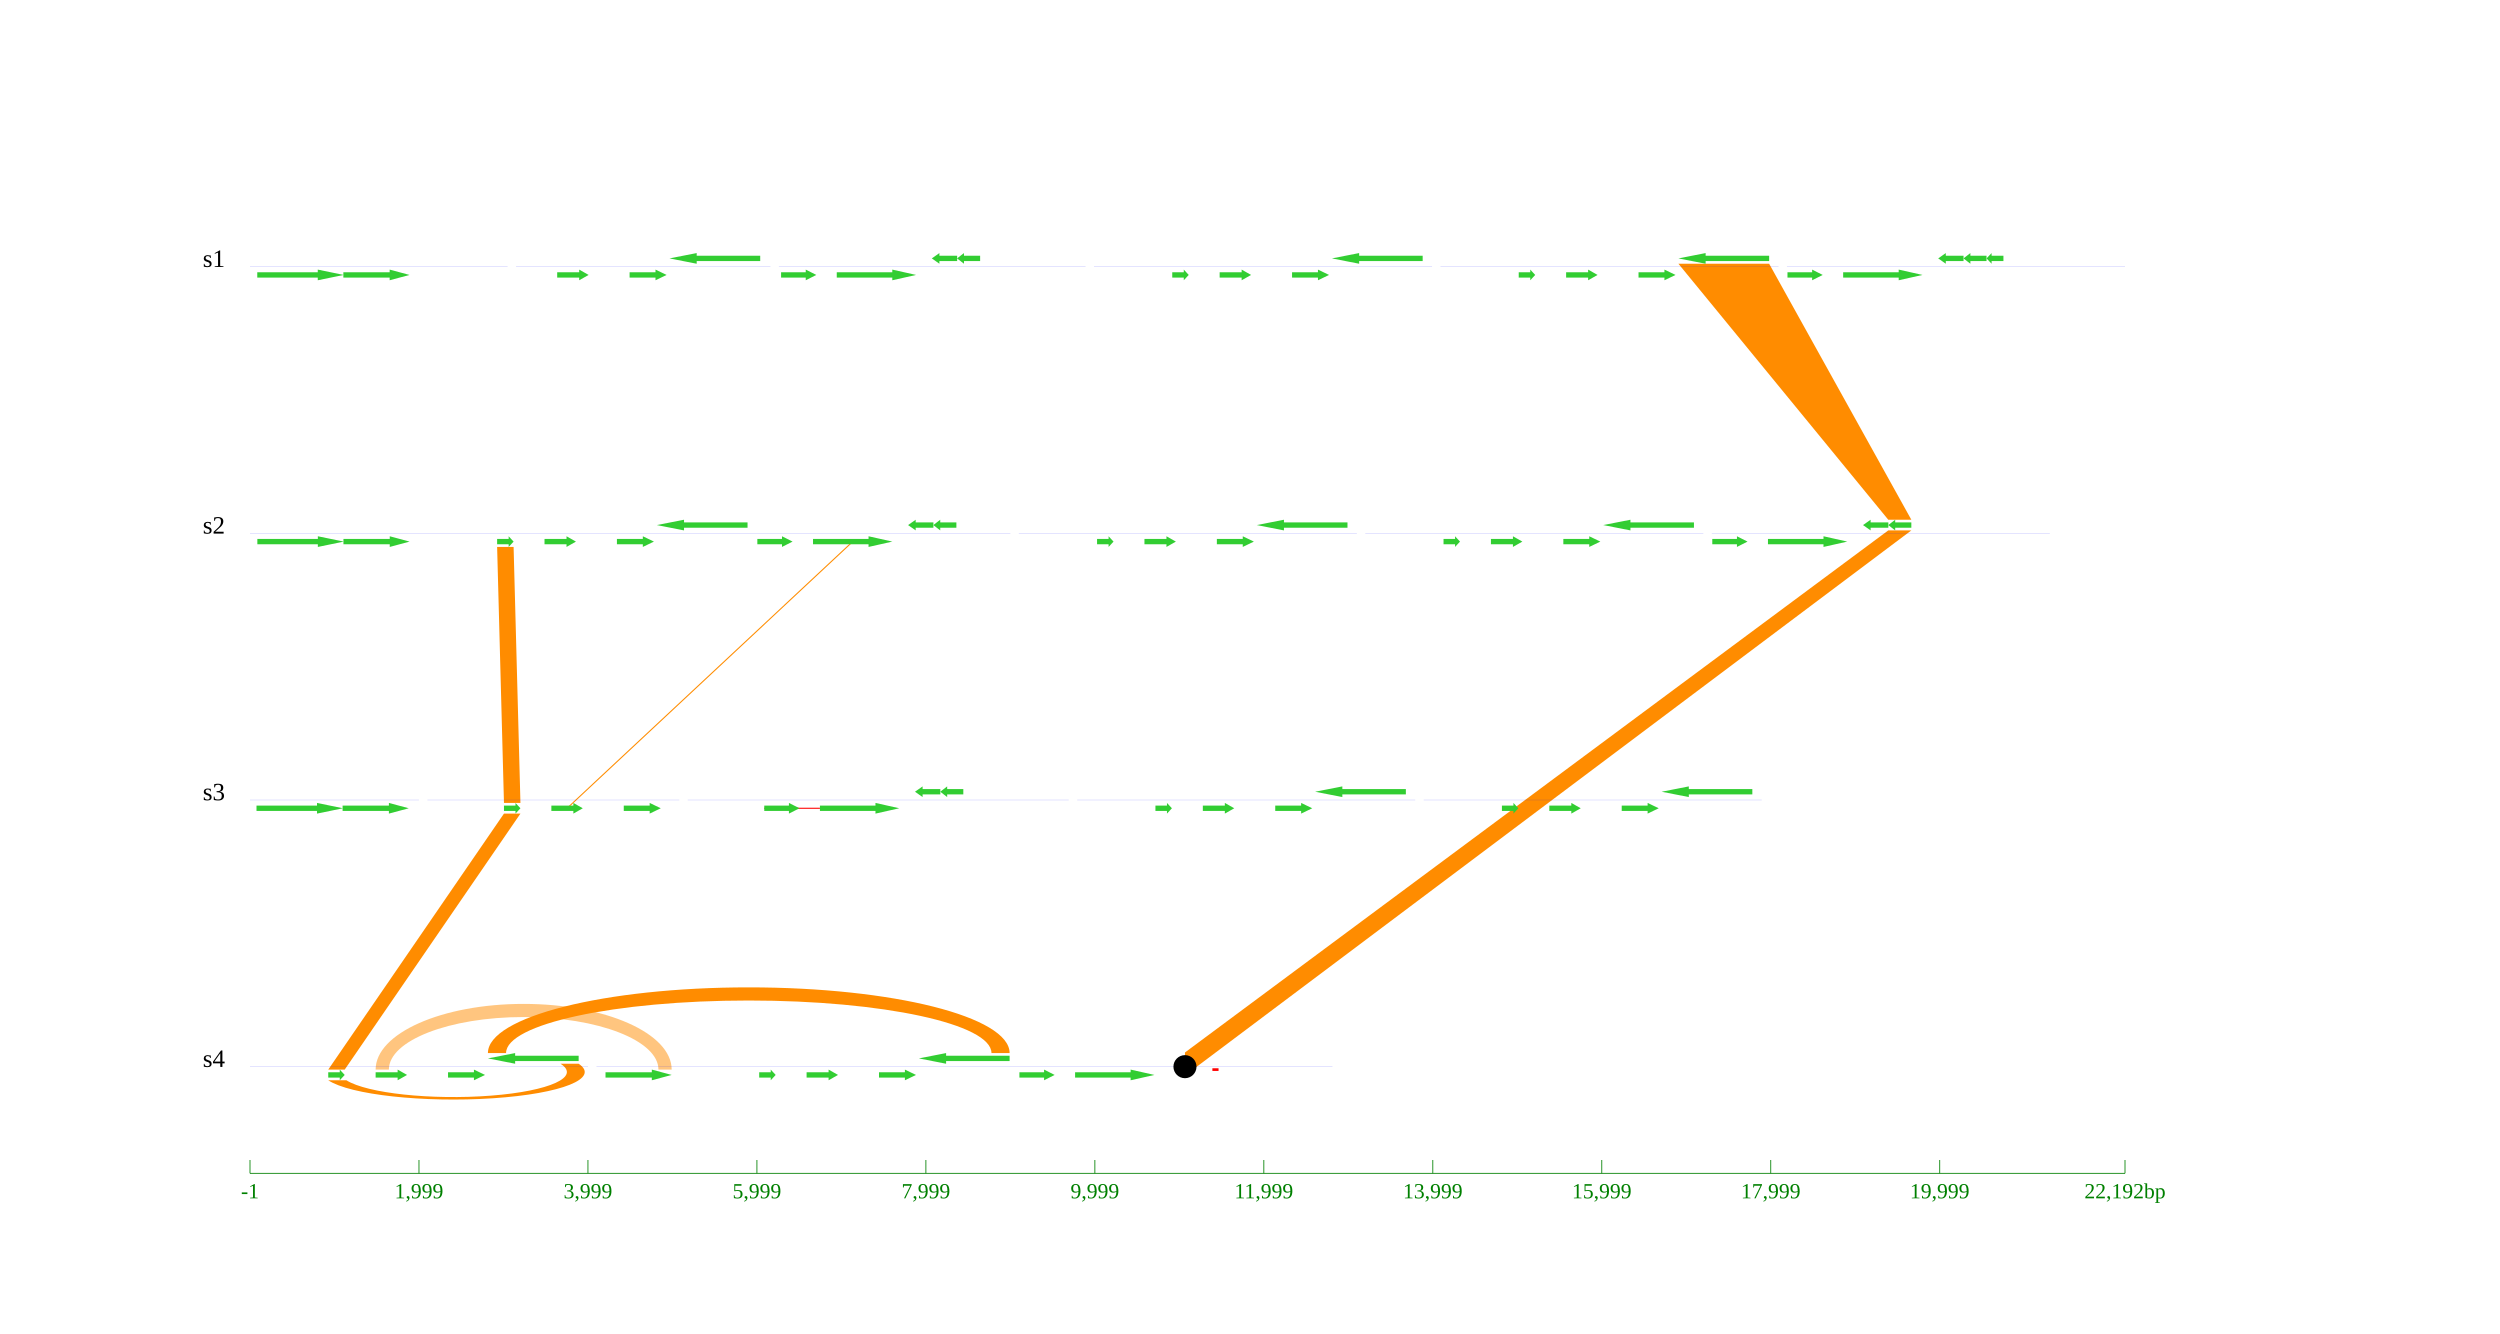
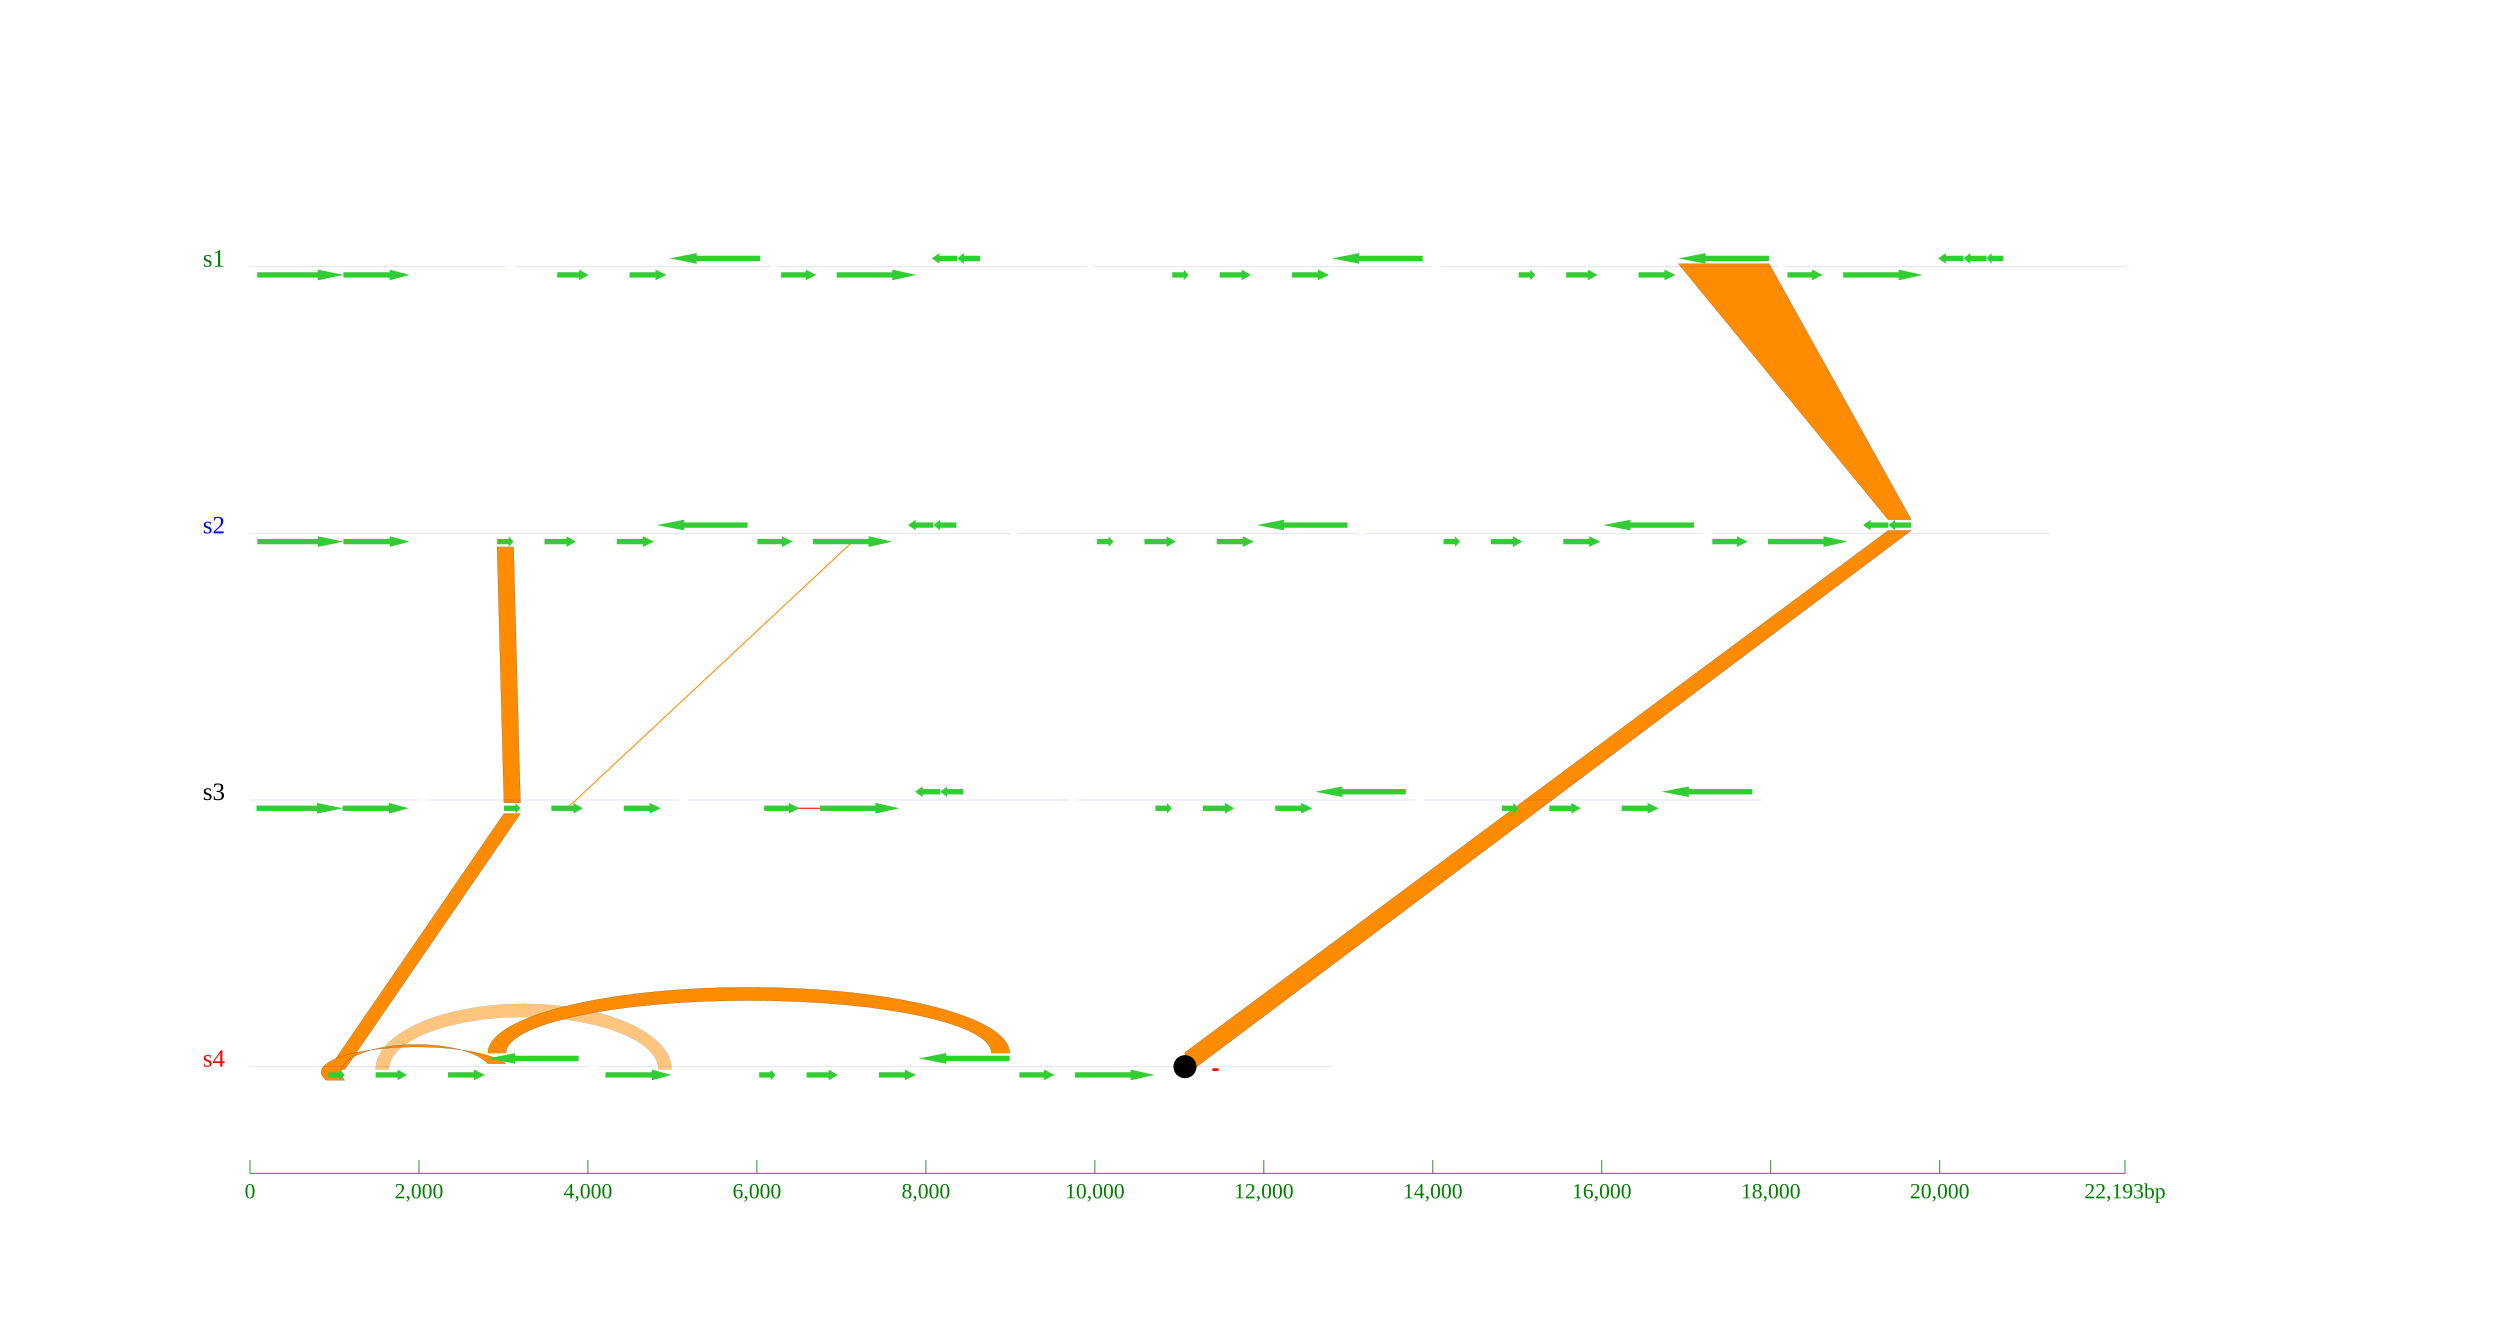
<svg xmlns="http://www.w3.org/2000/svg" version="1.1" width="1500" height="800" style="background-color:white;">
-   <text x="135" y="160.16" font-size="15px" fill="black" text-anchor="end">s1</text>
-   <text x="135" y="320.16" font-size="15px" fill="black" text-anchor="end">s2</text>
-   <text x="135" y="480.16" font-size="15px" fill="black" text-anchor="end">s3</text>
-   <text x="135" y="640.16" font-size="15px" fill="black" text-anchor="end">s4</text>
+   <text x="135" y="160" font-size="15px" fill="green" text-anchor="end" alignment-baseline="middle">s1</text>
+   <text x="135" y="320" font-size="15px" fill="blue" text-anchor="end" alignment-baseline="middle">s2</text>
+   <text x="135" y="480" font-size="15px" fill="black" text-anchor="end" alignment-baseline="middle">s3</text>
+   <text x="135" y="640" font-size="15px" fill="red" text-anchor="end" alignment-baseline="middle">s4</text>
  <line x1="150" y1="704" x2="1275" y2="704" style="stroke:green;stroke-width:0.5" />
  <line x1="150" y1="696" x2="150" y2="704" style="stroke:green;stroke-width:0.5;opacity:1" />
-   <text x="150" y="719" font-size="13px" fill="green" text-anchor="middle" font-family="Times New Roman">-1</text>
+   <text x="150" y="719" font-size="13px" fill="green" text-anchor="middle" font-family="Times New Roman">0</text>
  <line x1="251.383" y1="696" x2="251.383" y2="704" style="stroke:green;stroke-width:0.5;opacity:1" />
-   <text x="251.383" y="719" font-size="13px" fill="green" text-anchor="middle" font-family="Times New Roman">1,999</text>
+   <text x="251.383" y="719" font-size="13px" fill="green" text-anchor="middle" font-family="Times New Roman">2,000</text>
  <line x1="352.767" y1="696" x2="352.767" y2="704" style="stroke:green;stroke-width:0.5;opacity:1" />
-   <text x="352.767" y="719" font-size="13px" fill="green" text-anchor="middle" font-family="Times New Roman">3,999</text>
+   <text x="352.767" y="719" font-size="13px" fill="green" text-anchor="middle" font-family="Times New Roman">4,000</text>
  <line x1="454.15" y1="696" x2="454.15" y2="704" style="stroke:green;stroke-width:0.5;opacity:1" />
-   <text x="454.15" y="719" font-size="13px" fill="green" text-anchor="middle" font-family="Times New Roman">5,999</text>
+   <text x="454.15" y="719" font-size="13px" fill="green" text-anchor="middle" font-family="Times New Roman">6,000</text>
  <line x1="555.533" y1="696" x2="555.533" y2="704" style="stroke:green;stroke-width:0.5;opacity:1" />
-   <text x="555.533" y="719" font-size="13px" fill="green" text-anchor="middle" font-family="Times New Roman">7,999</text>
+   <text x="555.533" y="719" font-size="13px" fill="green" text-anchor="middle" font-family="Times New Roman">8,000</text>
  <line x1="656.917" y1="696" x2="656.917" y2="704" style="stroke:green;stroke-width:0.5;opacity:1" />
-   <text x="656.917" y="719" font-size="13px" fill="green" text-anchor="middle" font-family="Times New Roman">9,999</text>
+   <text x="656.917" y="719" font-size="13px" fill="green" text-anchor="middle" font-family="Times New Roman">10,000</text>
  <line x1="758.3" y1="696" x2="758.3" y2="704" style="stroke:green;stroke-width:0.5;opacity:1" />
-   <text x="758.3" y="719" font-size="13px" fill="green" text-anchor="middle" font-family="Times New Roman">11,999</text>
+   <text x="758.3" y="719" font-size="13px" fill="green" text-anchor="middle" font-family="Times New Roman">12,000</text>
  <line x1="859.683" y1="696" x2="859.683" y2="704" style="stroke:green;stroke-width:0.5;opacity:1" />
-   <text x="859.683" y="719" font-size="13px" fill="green" text-anchor="middle" font-family="Times New Roman">13,999</text>
+   <text x="859.683" y="719" font-size="13px" fill="green" text-anchor="middle" font-family="Times New Roman">14,000</text>
  <line x1="961.067" y1="696" x2="961.067" y2="704" style="stroke:green;stroke-width:0.5;opacity:1" />
-   <text x="961.067" y="719" font-size="13px" fill="green" text-anchor="middle" font-family="Times New Roman">15,999</text>
+   <text x="961.067" y="719" font-size="13px" fill="green" text-anchor="middle" font-family="Times New Roman">16,000</text>
  <line x1="1062.45" y1="696" x2="1062.45" y2="704" style="stroke:green;stroke-width:0.5;opacity:1" />
-   <text x="1062.45" y="719" font-size="13px" fill="green" text-anchor="middle" font-family="Times New Roman">17,999</text>
+   <text x="1062.45" y="719" font-size="13px" fill="green" text-anchor="middle" font-family="Times New Roman">18,000</text>
  <line x1="1163.833" y1="696" x2="1163.833" y2="704" style="stroke:green;stroke-width:0.5;opacity:1" />
-   <text x="1163.833" y="719" font-size="13px" fill="green" text-anchor="middle" font-family="Times New Roman">19,999</text>
+   <text x="1163.833" y="719" font-size="13px" fill="green" text-anchor="middle" font-family="Times New Roman">20,000</text>
  <line x1="1275" y1="696" x2="1275" y2="704" style="stroke:green;stroke-width:0.5;opacity:1" />
-   <text x="1275" y="719" font-size="13px" fill="green" text-anchor="middle" font-family="Times New Roman">22,192bp</text>
-   <g>
-     <polygon points="298.273,328.16 308.158,328.16 312.264,481.76 302.379,481.76" style="fill:#FF8C00;stroke:#000000;stroke-width:0;opacity:1" />
-   </g>
-   <g>
-     <path d="M233.317 641.76 L225.378 641.76 A88.812 39.42  0 0 1   403.002 641.76 L395.064 641.76 A80.873 31.536 0 1 0 233.317 641.76 Z" style="fill:#FF8C00;opacity:0.5" />
+   <text x="1275" y="719" font-size="13px" fill="green" text-anchor="middle" font-family="Times New Roman">22,193bp</text>
+   <g>
+     <polygon points="298.273,328.16 308.158,328.16 312.264,481.76 302.379,481.76" style="stroke:black;stroke-width:0.1;fill:#FF8C00;opacity:1" />
+   </g>
+   <g>
+     <path d="M233.317 641.76 L225.378 641.76 A88.812 39.42  0 0 1   403.002 641.76 L395.064 641.76 A80.873 31.536 0 1 0 233.317 641.76 Z" style="stroke:black;stroke-width:0.1;fill:#FF8C00;opacity:0.5" />
  </g>
  <g>
    <line x1="458.56" y1="484.96" x2="491.966" y2="484.96" style="fill:red;stroke:red;stroke-width:0.64;opacity:1" />
  </g>
  <g>
-     <polygon points="1132.962,318.24 1146.801,318.24 710.979,645.319 710.979,631.481" style="fill:#FF8C00;stroke:#000000;stroke-width:0;opacity:1" />
-   </g>
-   <g>
-     <polygon points="302.379,488.16 312.264,488.16 206.825,641.76 196.94,641.76" style="fill:#FF8C00;stroke:#000000;stroke-width:0;opacity:1" />
-   </g>
-   <g>
-     <path d="M303.636 631.84 L292.748 631.84 A156.51 39.42  0 0 1   605.769 631.84 L594.88 631.84 A145.622 31.536 0 1 0 303.636 631.84 Z" style="fill:#FF8C00;opacity:1" />
+     <polygon points="1132.962,318.24 1146.801,318.24 710.979,645.319 710.979,631.481" style="stroke:black;stroke-width:0.1;fill:#FF8C00;opacity:1" />
+   </g>
+   <g>
+     <polygon points="302.379,488.16 312.264,488.16 206.825,641.76 196.94,641.76" style="stroke:black;stroke-width:0.1;fill:#FF8C00;opacity:1" />
+   </g>
+   <g>
+     <path d="M303.636 631.84 L292.748 631.84 A156.51 39.42  0 0 1   605.769 631.84 L594.88 631.84 A145.622 31.536 0 1 0 303.636 631.84 Z" style="stroke:black;stroke-width:0.1;fill:#FF8C00;opacity:1" />
  </g>
  <g>
    <line x1="511.609" y1="324.96" x2="340.246" y2="484.96" style="fill:#FF8C00;stroke:#FF8C00;stroke-width:0.64;opacity:1" />
  </g>
  <g>
-     <path d="M207.829 648.16 L196.94 648.16 A75.125 15.768  0 1 0   347.191 638.24 L336.302 638.24 A64.236 14.191 0 0 1 207.829 648.16 Z" style="fill:#FF8C00;opacity:1" />
-   </g>
-   <g>
-     <polygon points="1007.044,158.24 1061.487,158.24 1146.801,311.84 1132.962,311.84" style="fill:#FF8C00;stroke:#000000;stroke-width:0;opacity:1" />
+     <path d="M303.636 638.24 L292.748 638.24 A-42.961 15.768  0 1 0   206.825 648.16 L195.937 648.16 A-53.85 14.191 0 0 1 303.636 638.24 Z" style="stroke:black;stroke-width:0.1;fill:#FF8C00;opacity:1" />
+   </g>
+   <g>
+     <polygon points="1007.044,158.24 1061.487,158.24 1146.801,311.84 1132.962,311.84" style="stroke:black;stroke-width:0.1;fill:#FF8C00;opacity:1" />
  </g>
  <g>
    <rect x="150" y="159.84" width="154.559" height="0.32" style="fill:blue;opacity:0.2" />
  </g>
  <g>
    <rect x="309.628" y="159.84" width="152.633" height="0.32" style="fill:blue;opacity:0.2" />
  </g>
  <g>
    <rect x="467.33" y="159.84" width="184.011" height="0.32" style="fill:blue;opacity:0.2" />
  </g>
  <g>
    <rect x="656.41" y="159.84" width="202.817" height="0.32" style="fill:blue;opacity:0.2" />
  </g>
  <g>
    <rect x="864.296" y="159.84" width="202.817" height="0.32" style="fill:blue;opacity:0.2" />
  </g>
  <g>
    <rect x="1072.183" y="159.84" width="202.817" height="0.32" style="fill:blue;opacity:0.2" />
  </g>
  <g>
    <rect x="150" y="319.84" width="456.225" height="0.32" style="fill:blue;opacity:0.2" />
  </g>
  <g>
    <rect x="611.294" y="319.84" width="202.817" height="0.32" style="fill:blue;opacity:0.2" />
  </g>
  <g>
    <rect x="819.181" y="319.84" width="202.817" height="0.32" style="fill:blue;opacity:0.2" />
  </g>
  <g>
    <rect x="1027.067" y="319.84" width="202.817" height="0.32" style="fill:blue;opacity:0.2" />
  </g>
  <g>
    <rect x="150" y="479.84" width="101.383" height="0.32" style="fill:blue;opacity:0.2" />
  </g>
  <g>
    <rect x="256.452" y="479.84" width="151.112" height="0.32" style="fill:blue;opacity:0.2" />
  </g>
  <g>
    <rect x="412.633" y="479.84" width="228.619" height="0.32" style="fill:blue;opacity:0.2" />
  </g>
  <g>
    <rect x="646.322" y="479.84" width="202.817" height="0.32" style="fill:blue;opacity:0.2" />
  </g>
  <g>
    <rect x="854.209" y="479.84" width="202.817" height="0.32" style="fill:blue;opacity:0.2" />
  </g>
  <g>
    <rect x="150" y="639.84" width="202.817" height="0.32" style="fill:blue;opacity:0.2" />
  </g>
  <g>
    <rect x="357.886" y="639.84" width="354.892" height="0.32" style="fill:blue;opacity:0.2" />
  </g>
  <g>
    <rect x="717.848" y="639.84" width="81.614" height="0.32" style="fill:blue;opacity:0.2" />
  </g>
  <g>
    <polygon points="154.359,163.36 154.359,166.56 190.66,166.56 190.66,168.16 206.217,164.96 190.66,161.76 190.66,163.36" style="fill:rgb(50,205,50);stroke:black;stroke-width:0;opacity:1" />
  </g>
  <g>
    <polygon points="206.014,163.36 206.014,166.56 233.798,166.56 233.798,168.16 245.706,164.96 233.798,161.76 233.798,163.36" style="fill:rgb(50,205,50);stroke:black;stroke-width:0;opacity:1" />
  </g>
  <g>
    <polygon points="334.315,163.36 334.315,166.56 347.515,166.56 347.515,168.16 353.172,164.96 347.515,161.76 347.515,163.36" style="fill:rgb(50,205,50);stroke:black;stroke-width:0;opacity:1" />
  </g>
  <g>
    <polygon points="377.758,163.36 377.758,166.56 393.3,166.56 393.3,168.16 399.961,164.96 393.3,161.76 393.3,163.36" style="fill:rgb(50,205,50);stroke:black;stroke-width:0;opacity:1" />
  </g>
  <g>
    <polygon points="401.684,155.04 418.017,158.24 418.017,156.64 456.127,156.64 456.127,153.44 418.017,153.44 418.017,151.84" style="fill:rgb(50,205,50);stroke:black;stroke-width:0;opacity:1" />
  </g>
  <g>
    <polygon points="468.648,163.36 468.648,166.56 483.445,166.56 483.445,168.16 489.786,164.96 483.445,161.76 483.445,163.36" style="fill:rgb(50,205,50);stroke:black;stroke-width:0;opacity:1" />
  </g>
  <g>
    <polygon points="502.054,163.36 502.054,166.56 535.373,166.56 535.373,168.16 549.653,164.96 535.373,161.76 535.373,163.36" style="fill:rgb(50,205,50);stroke:black;stroke-width:0;opacity:1" />
  </g>
  <g>
    <polygon points="559.082,155.04 563.644,158.24 563.644,156.64 574.289,156.64 574.289,153.44 563.644,153.44 563.644,151.84" style="fill:rgb(50,205,50);stroke:black;stroke-width:0;opacity:1" />
  </g>
  <g>
    <polygon points="574.238,155.04 578.39,158.24 578.39,156.64 588.077,156.64 588.077,153.44 578.39,153.44 578.39,151.84" style="fill:rgb(50,205,50);stroke:black;stroke-width:0;opacity:1" />
  </g>
  <g>
    <polygon points="703.35,163.36 703.35,166.56 710.27,166.56 710.27,168.16 713.235,164.96 710.27,161.76 710.27,163.36" style="fill:rgb(50,205,50);stroke:black;stroke-width:0;opacity:1" />
  </g>
  <g>
    <polygon points="731.788,163.36 731.788,166.56 744.988,166.56 744.988,168.16 750.645,164.96 744.988,161.76 744.988,163.36" style="fill:rgb(50,205,50);stroke:black;stroke-width:0;opacity:1" />
  </g>
  <g>
    <polygon points="775.231,163.36 775.231,166.56 790.773,166.56 790.773,168.16 797.434,164.96 790.773,161.76 790.773,163.36" style="fill:rgb(50,205,50);stroke:black;stroke-width:0;opacity:1" />
  </g>
  <g>
    <polygon points="799.157,155.04 815.49,158.24 815.49,156.64 853.6,156.64 853.6,153.44 815.49,153.44 815.49,151.84" style="fill:rgb(50,205,50);stroke:black;stroke-width:0;opacity:1" />
  </g>
  <g>
    <polygon points="911.237,163.36 911.237,166.56 918.156,166.56 918.156,168.16 921.122,164.96 918.156,161.76 918.156,163.36" style="fill:rgb(50,205,50);stroke:black;stroke-width:0;opacity:1" />
  </g>
  <g>
    <polygon points="939.675,163.36 939.675,166.56 952.875,166.56 952.875,168.16 958.532,164.96 952.875,161.76 952.875,163.36" style="fill:rgb(50,205,50);stroke:black;stroke-width:0;opacity:1" />
  </g>
  <g>
    <polygon points="983.117,163.36 983.117,166.56 998.659,166.56 998.659,168.16 1005.32,164.96 998.659,161.76 998.659,163.36" style="fill:rgb(50,205,50);stroke:black;stroke-width:0;opacity:1" />
  </g>
  <g>
    <polygon points="1007.044,155.04 1023.377,158.24 1023.377,156.64 1061.487,156.64 1061.487,153.44 1023.377,153.44 1023.377,151.84" style="fill:rgb(50,205,50);stroke:black;stroke-width:0;opacity:1" />
  </g>
  <g>
    <polygon points="1072.487,163.36 1072.487,166.56 1087.284,166.56 1087.284,168.16 1093.625,164.96 1087.284,161.76 1087.284,163.36" style="fill:rgb(50,205,50);stroke:black;stroke-width:0;opacity:1" />
  </g>
  <g>
    <polygon points="1105.893,163.36 1105.893,166.56 1139.212,166.56 1139.212,168.16 1153.492,164.96 1139.212,161.76 1139.212,163.36" style="fill:rgb(50,205,50);stroke:black;stroke-width:0;opacity:1" />
  </g>
  <g>
    <polygon points="1162.921,155.04 1167.483,158.24 1167.483,156.64 1178.128,156.64 1178.128,153.44 1167.483,153.44 1167.483,151.84" style="fill:rgb(50,205,50);stroke:black;stroke-width:0;opacity:1" />
  </g>
  <g>
    <polygon points="1178.078,155.04 1182.229,158.24 1182.229,156.64 1191.916,156.64 1191.916,153.44 1182.229,153.44 1182.229,151.84" style="fill:rgb(50,205,50);stroke:black;stroke-width:0;opacity:1" />
  </g>
  <g>
    <polygon points="1191.916,155.04 1194.958,158.24 1194.958,156.64 1202.055,156.64 1202.055,153.44 1194.958,153.44 1194.958,151.84" style="fill:rgb(50,205,50);stroke:black;stroke-width:0;opacity:1" />
  </g>
  <g>
    <polygon points="154.41,323.36 154.41,326.56 190.71,326.56 190.71,328.16 206.268,324.96 190.71,321.76 190.71,323.36" style="fill:rgb(50,205,50);stroke:black;stroke-width:0;opacity:1" />
  </g>
  <g>
    <polygon points="206.065,323.36 206.065,326.56 233.849,326.56 233.849,328.16 245.757,324.96 233.849,321.76 233.849,323.36" style="fill:rgb(50,205,50);stroke:black;stroke-width:0;opacity:1" />
  </g>
  <g>
    <polygon points="298.273,323.36 298.273,326.56 305.193,326.56 305.193,328.16 308.158,324.96 305.193,321.76 305.193,323.36" style="fill:rgb(50,205,50);stroke:black;stroke-width:0;opacity:1" />
  </g>
  <g>
    <polygon points="326.711,323.36 326.711,326.56 339.911,326.56 339.911,328.16 345.568,324.96 339.911,321.76 339.911,323.36" style="fill:rgb(50,205,50);stroke:black;stroke-width:0;opacity:1" />
  </g>
  <g>
    <polygon points="370.154,323.36 370.154,326.56 385.696,326.56 385.696,328.16 392.357,324.96 385.696,321.76 385.696,323.36" style="fill:rgb(50,205,50);stroke:black;stroke-width:0;opacity:1" />
  </g>
  <g>
    <polygon points="394.08,315.04 410.413,318.24 410.413,316.64 448.523,316.64 448.523,313.44 410.413,313.44 410.413,311.84" style="fill:rgb(50,205,50);stroke:black;stroke-width:0;opacity:1" />
  </g>
  <g>
    <polygon points="454.403,323.36 454.403,326.56 469.2,326.56 469.2,328.16 475.542,324.96 469.2,321.76 469.2,323.36" style="fill:rgb(50,205,50);stroke:black;stroke-width:0;opacity:1" />
  </g>
  <g>
    <polygon points="487.809,323.36 487.809,326.56 521.129,326.56 521.129,328.16 535.409,324.96 521.129,321.76 521.129,323.36" style="fill:rgb(50,205,50);stroke:black;stroke-width:0;opacity:1" />
  </g>
  <g>
    <polygon points="544.837,315.04 549.4,318.24 549.4,316.64 560.045,316.64 560.045,313.44 549.4,313.44 549.4,311.84" style="fill:rgb(50,205,50);stroke:black;stroke-width:0;opacity:1" />
  </g>
  <g>
    <polygon points="559.994,315.04 564.146,318.24 564.146,316.64 573.833,316.64 573.833,313.44 564.146,313.44 564.146,311.84" style="fill:rgb(50,205,50);stroke:black;stroke-width:0;opacity:1" />
  </g>
  <g>
    <polygon points="658.235,323.36 658.235,326.56 665.154,326.56 665.154,328.16 668.119,324.96 665.154,321.76 665.154,323.36" style="fill:rgb(50,205,50);stroke:black;stroke-width:0;opacity:1" />
  </g>
  <g>
    <polygon points="686.673,323.36 686.673,326.56 699.873,326.56 699.873,328.16 705.53,324.96 699.873,321.76 699.873,323.36" style="fill:rgb(50,205,50);stroke:black;stroke-width:0;opacity:1" />
  </g>
  <g>
    <polygon points="730.115,323.36 730.115,326.56 745.657,326.56 745.657,328.16 752.318,324.96 745.657,321.76 745.657,323.36" style="fill:rgb(50,205,50);stroke:black;stroke-width:0;opacity:1" />
  </g>
  <g>
    <polygon points="754.042,315.04 770.375,318.24 770.375,316.64 808.485,316.64 808.485,313.44 770.375,313.44 770.375,311.84" style="fill:rgb(50,205,50);stroke:black;stroke-width:0;opacity:1" />
  </g>
  <g>
    <polygon points="866.121,323.36 866.121,326.56 873.04,326.56 873.04,328.16 876.006,324.96 873.04,321.76 873.04,323.36" style="fill:rgb(50,205,50);stroke:black;stroke-width:0;opacity:1" />
  </g>
  <g>
    <polygon points="894.559,323.36 894.559,326.56 907.759,326.56 907.759,328.16 913.416,324.96 907.759,321.76 907.759,323.36" style="fill:rgb(50,205,50);stroke:black;stroke-width:0;opacity:1" />
  </g>
  <g>
    <polygon points="938.002,323.36 938.002,326.56 953.544,326.56 953.544,328.16 960.205,324.96 953.544,321.76 953.544,323.36" style="fill:rgb(50,205,50);stroke:black;stroke-width:0;opacity:1" />
  </g>
  <g>
    <polygon points="961.928,315.04 978.261,318.24 978.261,316.64 1016.371,316.64 1016.371,313.44 978.261,313.44 978.261,311.84" style="fill:rgb(50,205,50);stroke:black;stroke-width:0;opacity:1" />
  </g>
  <g>
    <polygon points="1027.371,323.36 1027.371,326.56 1042.168,326.56 1042.168,328.16 1048.51,324.96 1042.168,321.76 1042.168,323.36" style="fill:rgb(50,205,50);stroke:black;stroke-width:0;opacity:1" />
  </g>
  <g>
    <polygon points="1060.777,323.36 1060.777,326.56 1094.097,326.56 1094.097,328.16 1108.377,324.96 1094.097,321.76 1094.097,323.36" style="fill:rgb(50,205,50);stroke:black;stroke-width:0;opacity:1" />
  </g>
  <g>
    <polygon points="1117.805,315.04 1122.367,318.24 1122.367,316.64 1133.013,316.64 1133.013,313.44 1122.367,313.44 1122.367,311.84" style="fill:rgb(50,205,50);stroke:black;stroke-width:0;opacity:1" />
  </g>
  <g>
    <polygon points="1132.962,315.04 1137.114,318.24 1137.114,316.64 1146.801,316.64 1146.801,313.44 1137.114,313.44 1137.114,311.84" style="fill:rgb(50,205,50);stroke:black;stroke-width:0;opacity:1" />
  </g>
  <g>
    <polygon points="153.903,483.36 153.903,486.56 190.204,486.56 190.204,488.16 205.761,484.96 190.204,481.76 190.204,483.36" style="fill:rgb(50,205,50);stroke:black;stroke-width:0;opacity:1" />
  </g>
  <g>
    <polygon points="205.558,483.36 205.558,486.56 233.342,486.56 233.342,488.16 245.25,484.96 233.342,481.76 233.342,483.36" style="fill:rgb(50,205,50);stroke:black;stroke-width:0;opacity:1" />
  </g>
  <g>
    <polygon points="302.379,483.36 302.379,486.56 309.299,486.56 309.299,488.16 312.264,484.96 309.299,481.76 309.299,483.36" style="fill:rgb(50,205,50);stroke:black;stroke-width:0;opacity:1" />
  </g>
  <g>
    <polygon points="330.817,483.36 330.817,486.56 344.017,486.56 344.017,488.16 349.674,484.96 344.017,481.76 344.017,483.36" style="fill:rgb(50,205,50);stroke:black;stroke-width:0;opacity:1" />
  </g>
  <g>
    <polygon points="374.26,483.36 374.26,486.56 389.802,486.56 389.802,488.16 396.463,484.96 389.802,481.76 389.802,483.36" style="fill:rgb(50,205,50);stroke:black;stroke-width:0;opacity:1" />
  </g>
  <g>
    <polygon points="458.56,483.36 458.56,486.56 473.357,486.56 473.357,488.16 479.699,484.96 473.357,481.76 473.357,483.36" style="fill:rgb(50,205,50);stroke:black;stroke-width:0;opacity:1" />
  </g>
  <g>
    <polygon points="491.966,483.36 491.966,486.56 525.286,486.56 525.286,488.16 539.565,484.96 525.286,481.76 525.286,483.36" style="fill:rgb(50,205,50);stroke:black;stroke-width:0;opacity:1" />
  </g>
  <g>
    <polygon points="548.994,475.04 553.556,478.24 553.556,476.64 564.202,476.64 564.202,473.44 553.556,473.44 553.556,471.84" style="fill:rgb(50,205,50);stroke:black;stroke-width:0;opacity:1" />
  </g>
  <g>
    <polygon points="564.151,475.04 568.303,478.24 568.303,476.64 577.99,476.64 577.99,473.44 568.303,473.44 568.303,471.84" style="fill:rgb(50,205,50);stroke:black;stroke-width:0;opacity:1" />
  </g>
  <g>
    <polygon points="693.263,483.36 693.263,486.56 700.182,486.56 700.182,488.16 703.147,484.96 700.182,481.76 700.182,483.36" style="fill:rgb(50,205,50);stroke:black;stroke-width:0;opacity:1" />
  </g>
  <g>
    <polygon points="721.701,483.36 721.701,486.56 734.901,486.56 734.901,488.16 740.558,484.96 734.901,481.76 734.901,483.36" style="fill:rgb(50,205,50);stroke:black;stroke-width:0;opacity:1" />
  </g>
  <g>
    <polygon points="765.143,483.36 765.143,486.56 780.685,486.56 780.685,488.16 787.346,484.96 780.685,481.76 780.685,483.36" style="fill:rgb(50,205,50);stroke:black;stroke-width:0;opacity:1" />
  </g>
  <g>
    <polygon points="789.07,475.04 805.403,478.24 805.403,476.64 843.513,476.64 843.513,473.44 805.403,473.44 805.403,471.84" style="fill:rgb(50,205,50);stroke:black;stroke-width:0;opacity:1" />
  </g>
  <g>
    <polygon points="901.149,483.36 901.149,486.56 908.068,486.56 908.068,488.16 911.034,484.96 908.068,481.76 908.068,483.36" style="fill:rgb(50,205,50);stroke:black;stroke-width:0;opacity:1" />
  </g>
  <g>
    <polygon points="929.587,483.36 929.587,486.56 942.787,486.56 942.787,488.16 948.444,484.96 942.787,481.76 942.787,483.36" style="fill:rgb(50,205,50);stroke:black;stroke-width:0;opacity:1" />
  </g>
  <g>
    <polygon points="973.03,483.36 973.03,486.56 988.572,486.56 988.572,488.16 995.233,484.96 988.572,481.76 988.572,483.36" style="fill:rgb(50,205,50);stroke:black;stroke-width:0;opacity:1" />
  </g>
  <g>
    <polygon points="996.956,475.04 1013.289,478.24 1013.289,476.64 1051.399,476.64 1051.399,473.44 1013.289,473.44 1013.289,471.84" style="fill:rgb(50,205,50);stroke:black;stroke-width:0;opacity:1" />
  </g>
  <g>
    <polygon points="196.94,643.36 196.94,646.56 203.86,646.56 203.86,648.16 206.825,644.96 203.86,641.76 203.86,643.36" style="fill:rgb(50,205,50);stroke:black;stroke-width:0;opacity:1" />
  </g>
  <g>
    <polygon points="225.378,643.36 225.378,646.56 238.579,646.56 238.579,648.16 244.236,644.96 238.579,641.76 238.579,643.36" style="fill:rgb(50,205,50);stroke:black;stroke-width:0;opacity:1" />
  </g>
  <g>
    <polygon points="268.821,643.36 268.821,646.56 284.363,646.56 284.363,648.16 291.024,644.96 284.363,641.76 284.363,643.36" style="fill:rgb(50,205,50);stroke:black;stroke-width:0;opacity:1" />
  </g>
  <g>
    <polygon points="292.748,635.04 309.081,638.24 309.081,636.64 347.191,636.64 347.191,633.44 309.081,633.44 309.081,631.84" style="fill:rgb(50,205,50);stroke:black;stroke-width:0;opacity:1" />
  </g>
  <g>
    <polygon points="363.311,643.36 363.311,646.56 391.095,646.56 391.095,648.16 403.002,644.96 391.095,641.76 391.095,643.36" style="fill:rgb(50,205,50);stroke:black;stroke-width:0;opacity:1" />
  </g>
  <g>
    <polygon points="455.519,643.36 455.519,646.56 462.438,646.56 462.438,648.16 465.404,644.96 462.438,641.76 462.438,643.36" style="fill:rgb(50,205,50);stroke:black;stroke-width:0;opacity:1" />
  </g>
  <g>
    <polygon points="483.957,643.36 483.957,646.56 497.157,646.56 497.157,648.16 502.814,644.96 497.157,641.76 497.157,643.36" style="fill:rgb(50,205,50);stroke:black;stroke-width:0;opacity:1" />
  </g>
  <g>
    <polygon points="527.399,643.36 527.399,646.56 542.941,646.56 542.941,648.16 549.602,644.96 542.941,641.76 542.941,643.36" style="fill:rgb(50,205,50);stroke:black;stroke-width:0;opacity:1" />
  </g>
  <g>
    <polygon points="551.326,635.04 567.659,638.24 567.659,636.64 605.769,636.64 605.769,633.44 567.659,633.44 567.659,631.84" style="fill:rgb(50,205,50);stroke:black;stroke-width:0;opacity:1" />
  </g>
  <g>
    <polygon points="611.649,643.36 611.649,646.56 626.446,646.56 626.446,648.16 632.787,644.96 626.446,641.76 626.446,643.36" style="fill:rgb(50,205,50);stroke:black;stroke-width:0;opacity:1" />
  </g>
  <g>
    <polygon points="645.055,643.36 645.055,646.56 678.374,646.56 678.374,648.16 692.654,644.96 678.374,641.76 678.374,643.36" style="fill:rgb(50,205,50);stroke:black;stroke-width:0;opacity:1" />
  </g>
  <g>
    <circle cx="710.979" cy="640" r="6.919" stroke="black" stroke-width="0" fill="black" style="opacity:1" />
  </g>
  <g>
    <polygon points="727.429,640.96 727.429,642.56 731.129,642.56 731.129,640.96 " style="fill:red;stroke:black;stroke-width:0;opacity:1" />
  </g>
</svg>
